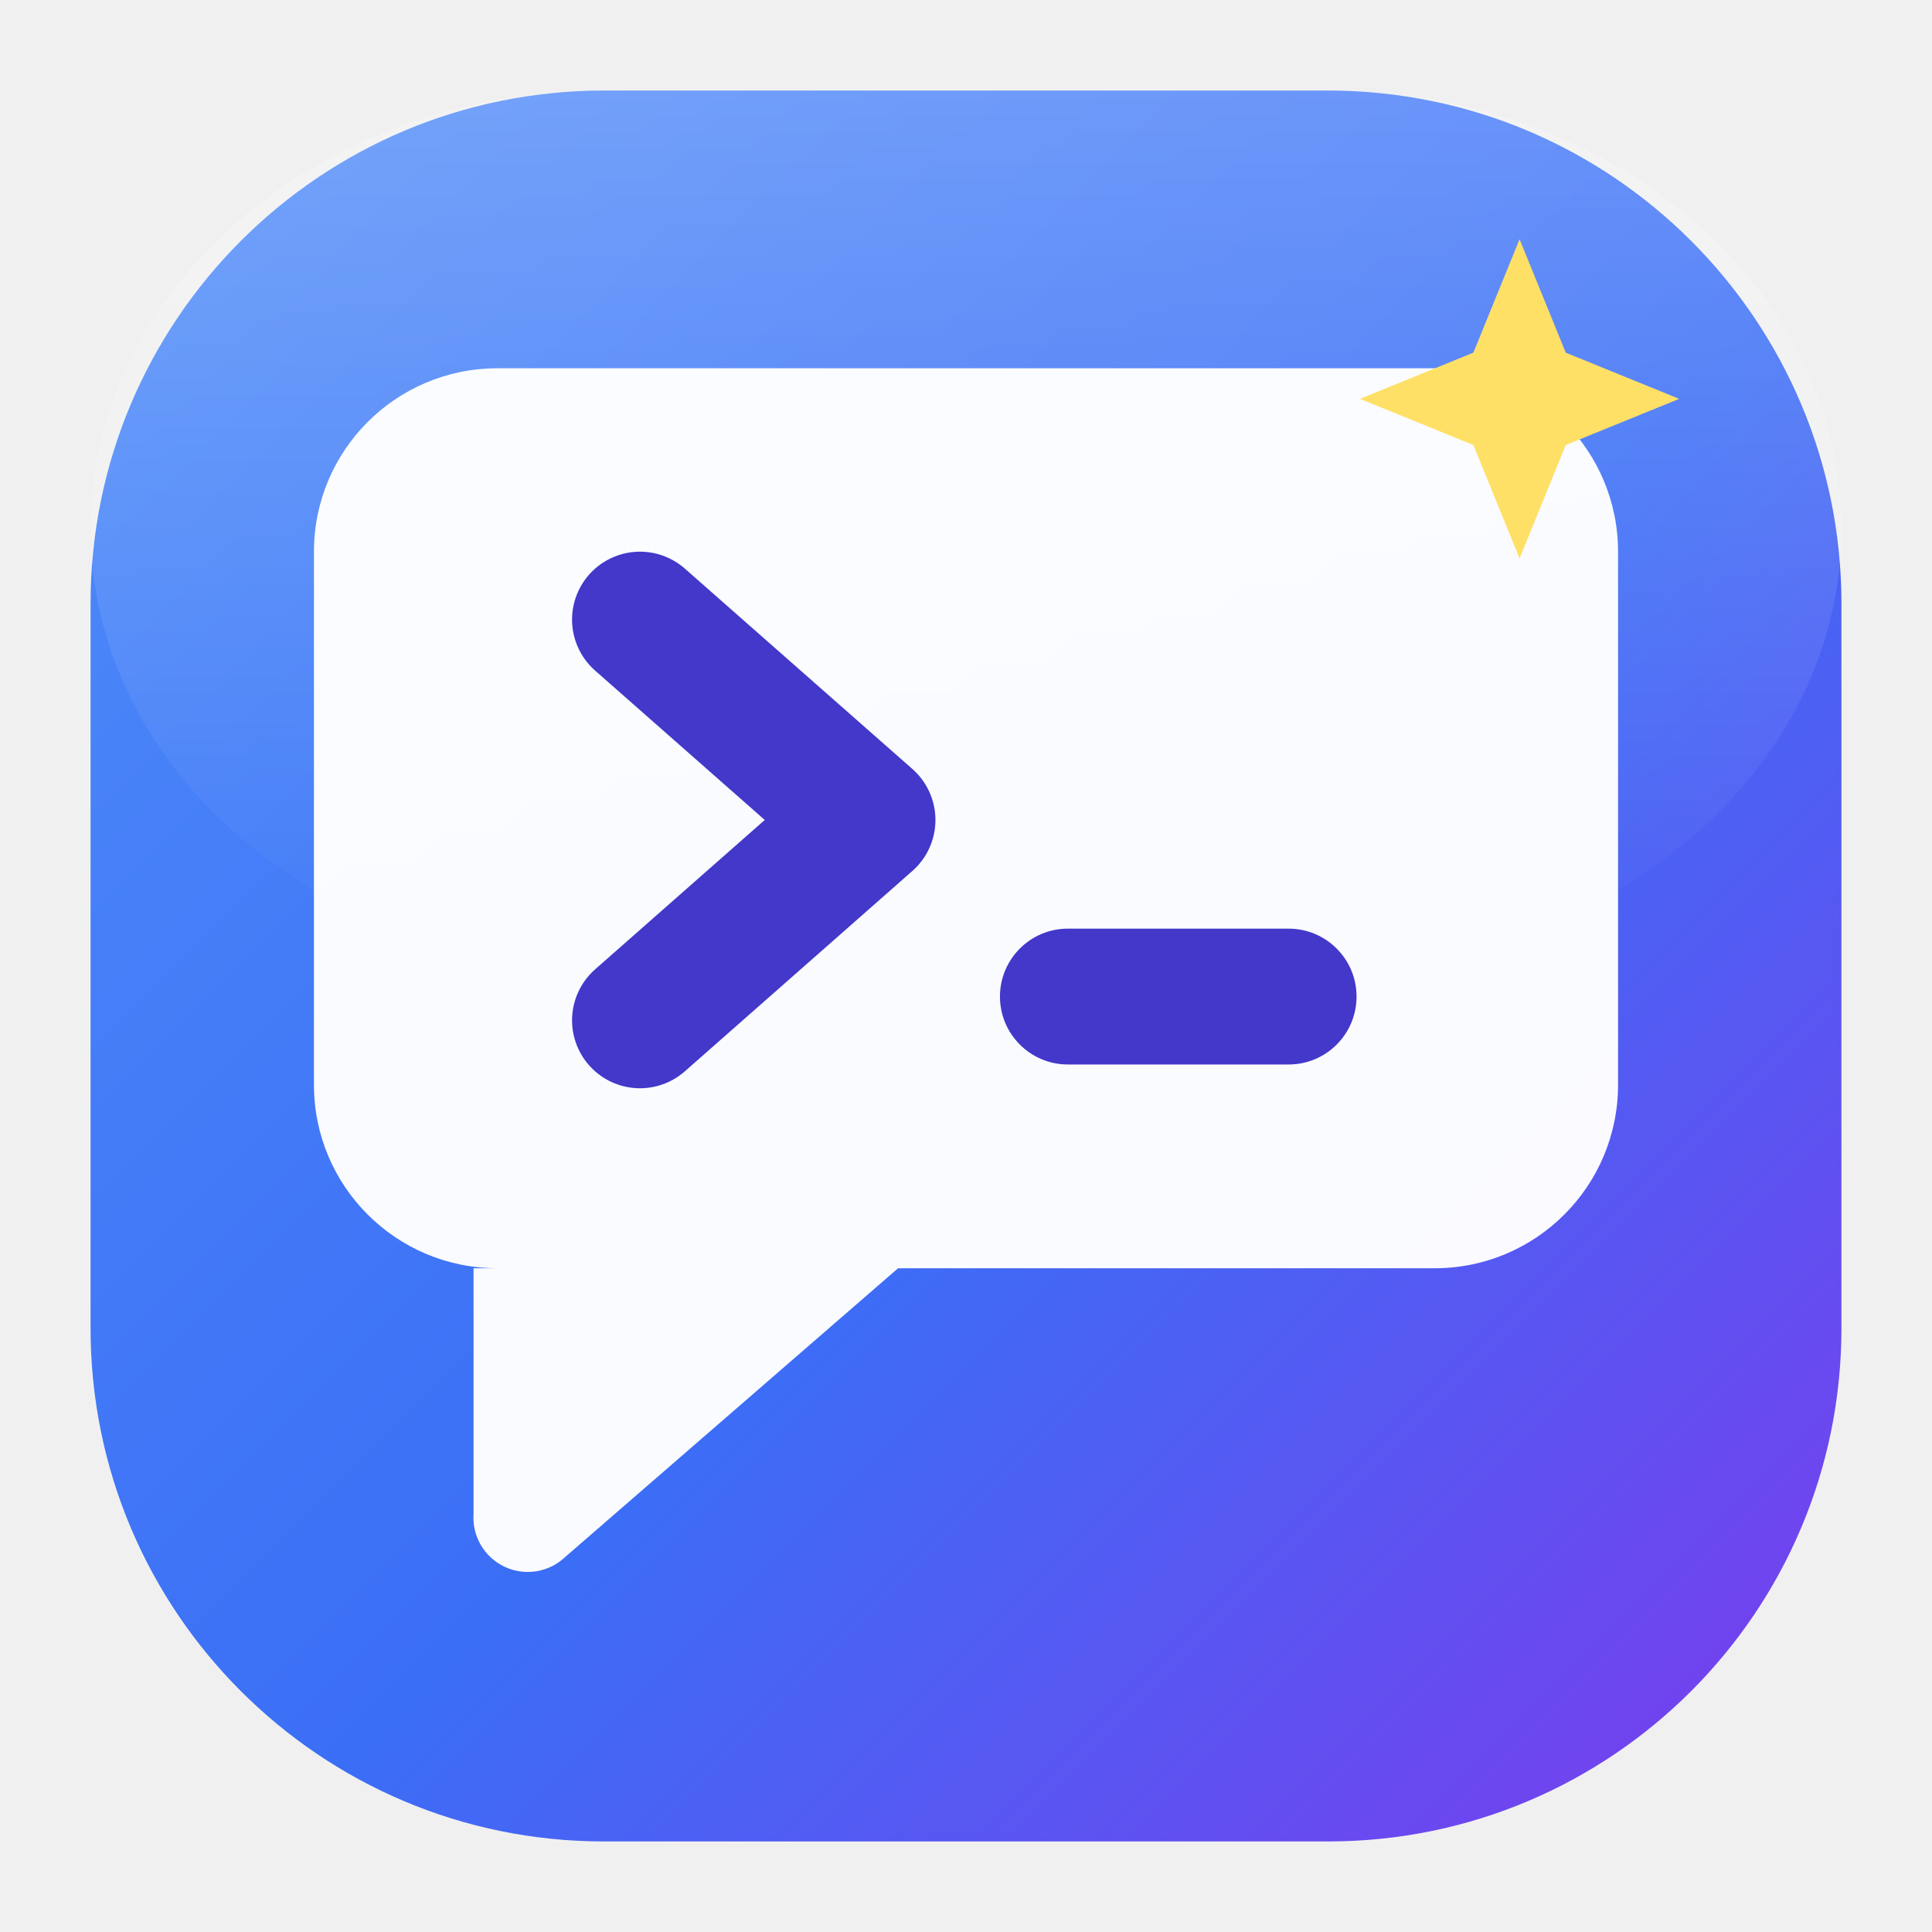
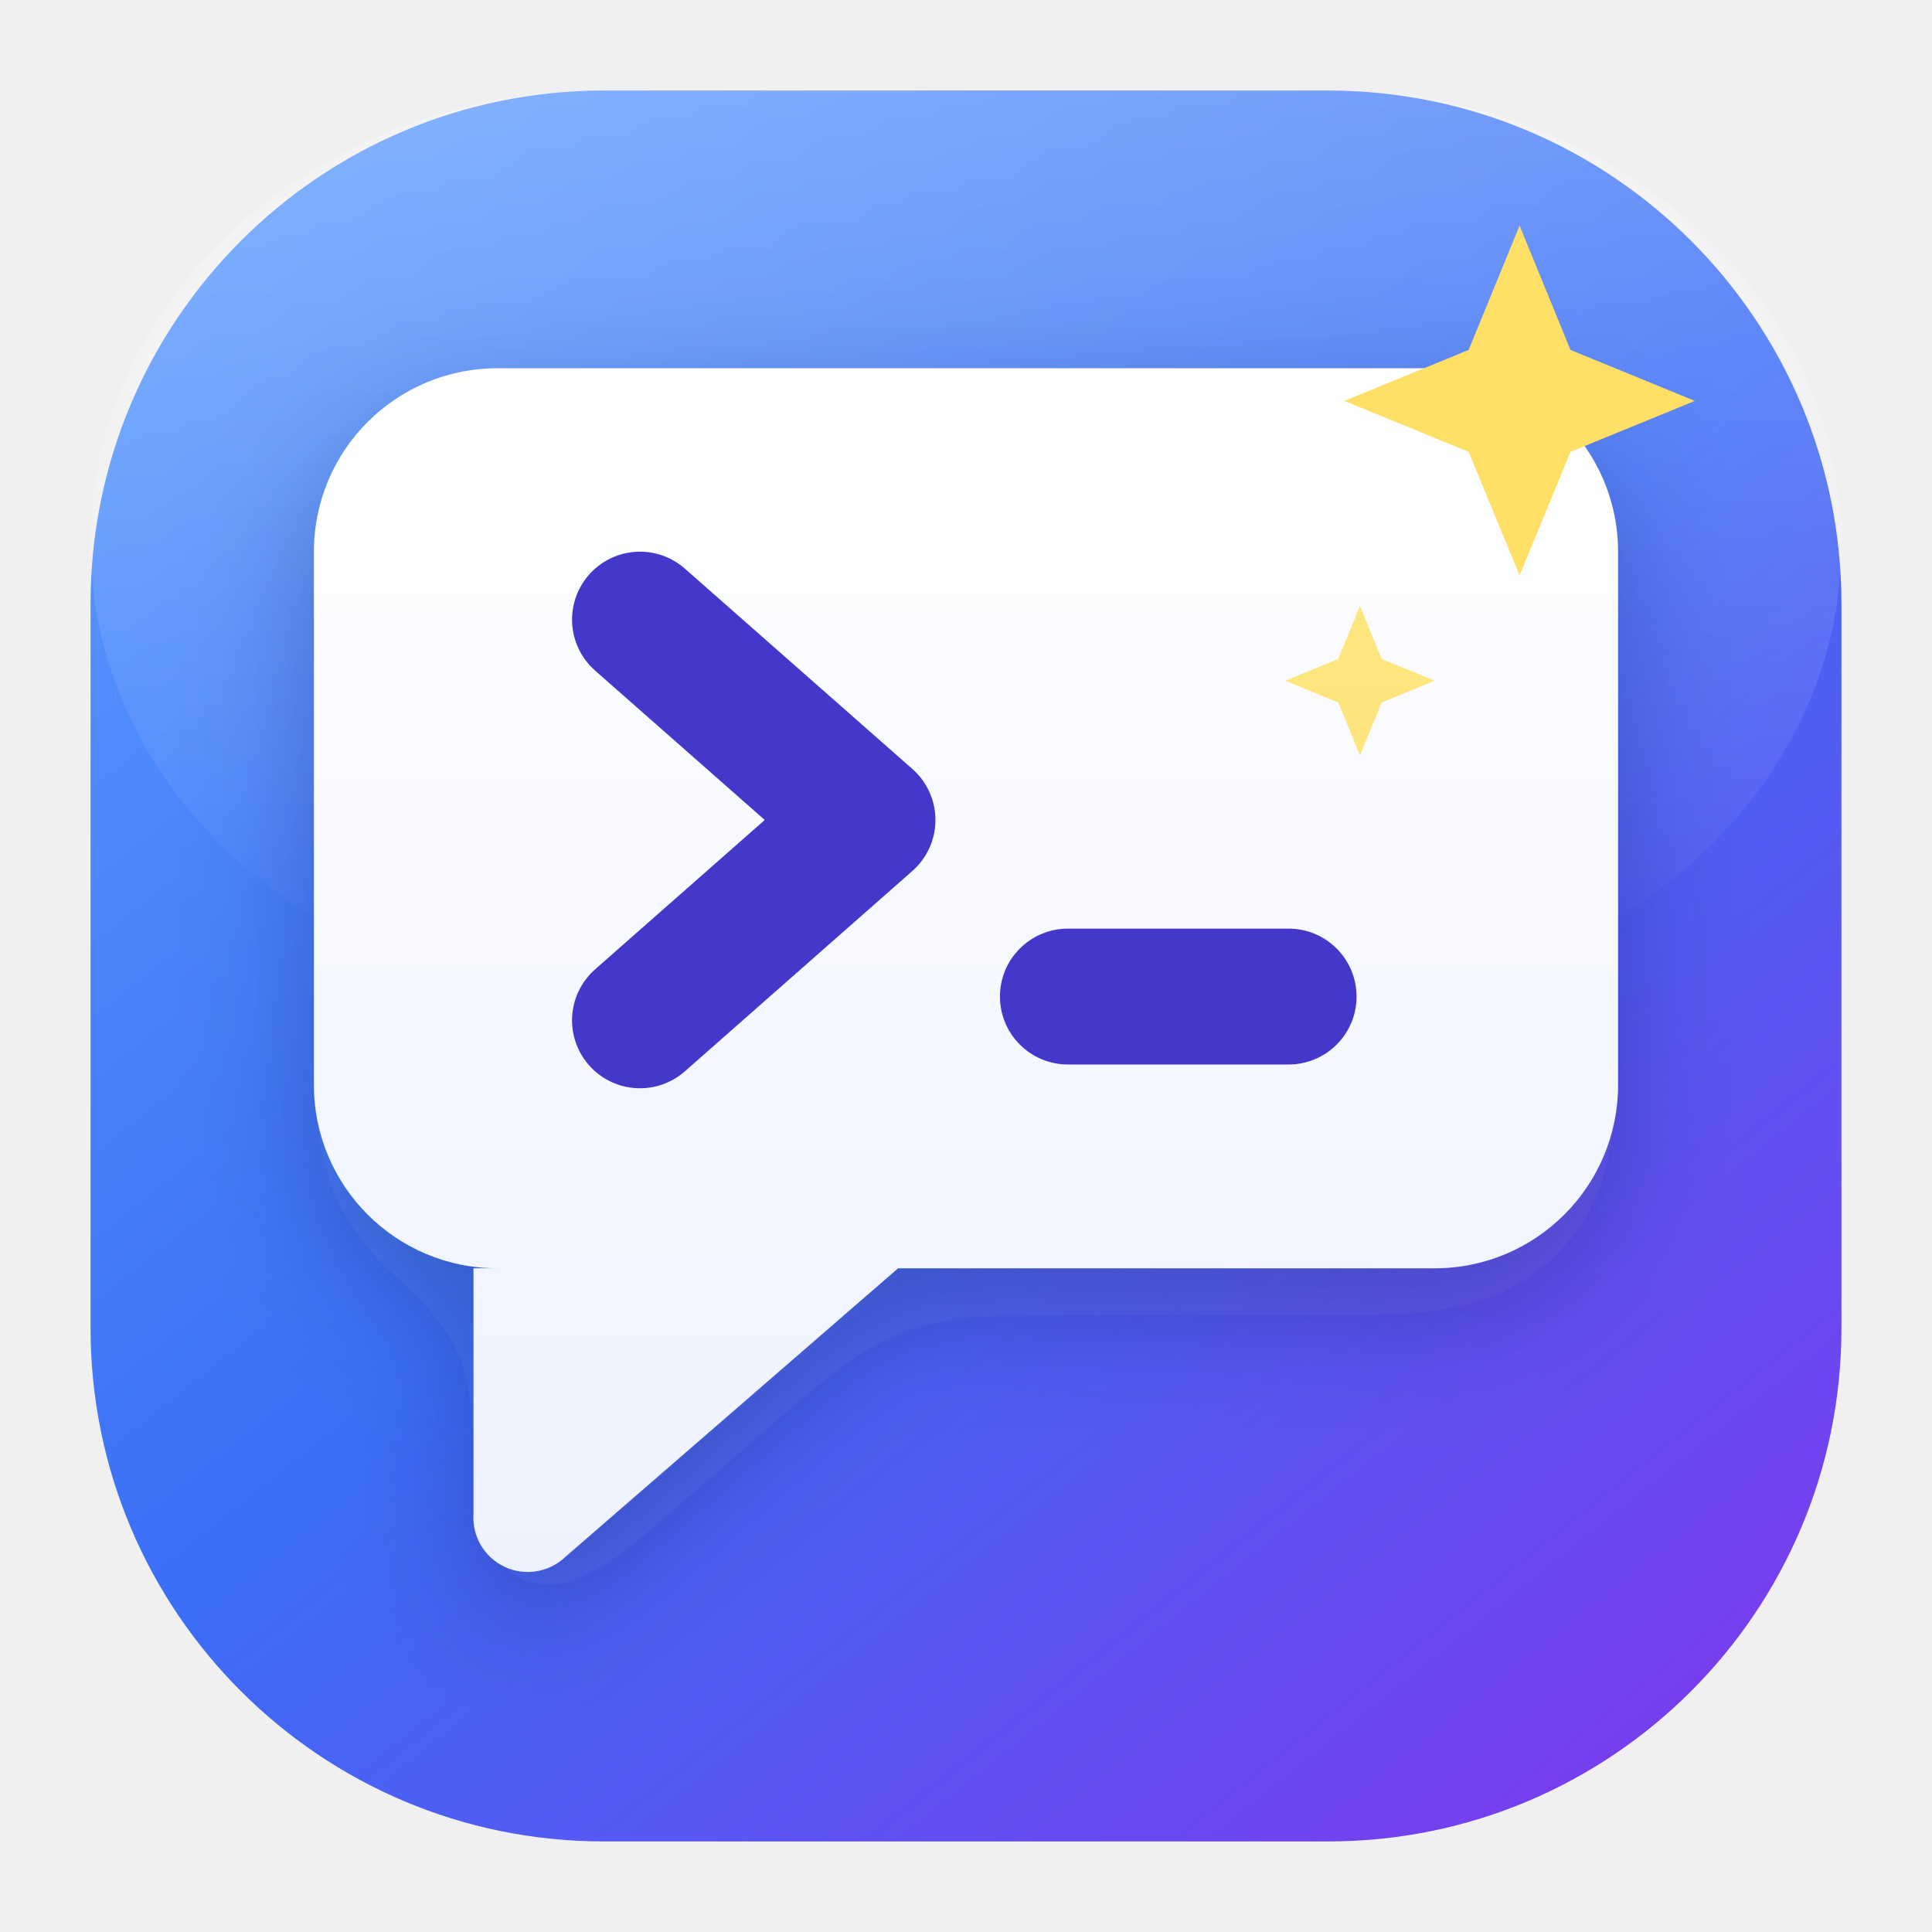
<svg xmlns="http://www.w3.org/2000/svg" width="512" height="512" viewBox="0 0 512 512">
  <defs>
-     <linearGradient id="bg" x1="0" y1="0" x2="1" y2="1">
-       <stop offset="0" stop-color="#4f8df9" />
-       <stop offset="0.55" stop-color="#3b6ef6" />
+     <linearGradient id="bg" x1="0.1" y1="0" x2="0.9" y2="1">
+       <stop offset="0" stop-color="#5b9bff" />
+       <stop offset="0.5" stop-color="#3b6ef6" />
      <stop offset="1" stop-color="#7c3aed" />
    </linearGradient>
    <linearGradient id="shine" x1="0" y1="0" x2="0" y2="1">
-       <stop offset="0" stop-color="#ffffff" stop-opacity="0.22" />
+       <stop offset="0" stop-color="#ffffff" stop-opacity="0.25" />
      <stop offset="1" stop-color="#ffffff" stop-opacity="0" />
    </linearGradient>
+     <linearGradient id="bubble" x1="0" y1="0" x2="0" y2="1">
+       <stop offset="0" stop-color="#ffffff" />
+       <stop offset="1" stop-color="#eef2ff" />
+     </linearGradient>
+     <filter id="soft" x="-20%" y="-20%" width="140%" height="140%">
+       <feDropShadow dx="0" dy="14" stdDeviation="18" flood-color="#1e1b4b" flood-opacity="0.28" />
+     </filter>
  </defs>
  <rect x="24" y="24" width="464" height="464" rx="136" fill="url(#bg)" />
-   <rect x="24" y="24" width="464" height="232" rx="136" fill="url(#shine)" />
+   <rect x="24" y="24" width="464" height="240" rx="136" fill="url(#shine)" />
  <g transform="translate(25.6 25.6) scale(0.9)">
-     <path d="M118 80h276a54 54 0 0 1 54 54v157a54 54 0 0 1-54 54H236L138 430a16 16 0 0 1-27-12.8V345h7a54 54 0 0 1-54-54V134a54 54 0 0 1 54-54Z" fill="#ffffff" fill-opacity="0.97" />
+     <g filter="url(#soft)">
+       <path d="M118 80h276a54 54 0 0 1 54 54v157a54 54 0 0 1-54 54H236L138 430a16 16 0 0 1-27-12.8V345h7a54 54 0 0 1-54-54V134a54 54 0 0 1 54-54Z" fill="url(#bubble)" />
+     </g>
    <path d="M160 154l67 59-67 59" fill="none" stroke="#4338ca" stroke-width="40" stroke-linecap="round" stroke-linejoin="round" />
    <rect x="266" y="245" width="105" height="40" rx="20" fill="#4338ca" />
-     <path d="M419 42l13.6 33.4 33.4 13.6-33.4 13.6L419 136l-13.6-33.4L372 89l33.4-13.6Z" fill="#ffe066" />
+     <path d="M419 38l15 36.6 36.6 15-36.6 15L419 141l-15-36.4-36.6-15 36.6-15Z" fill="#ffe066" />
+     <path d="M372 150l6.4 15.6 15.6 6.4-15.6 6.4L372 194l-6.4-15.6-15.6-6.4 15.6-6.4Z" fill="#ffe066" fill-opacity="0.85" />
  </g>
</svg>
